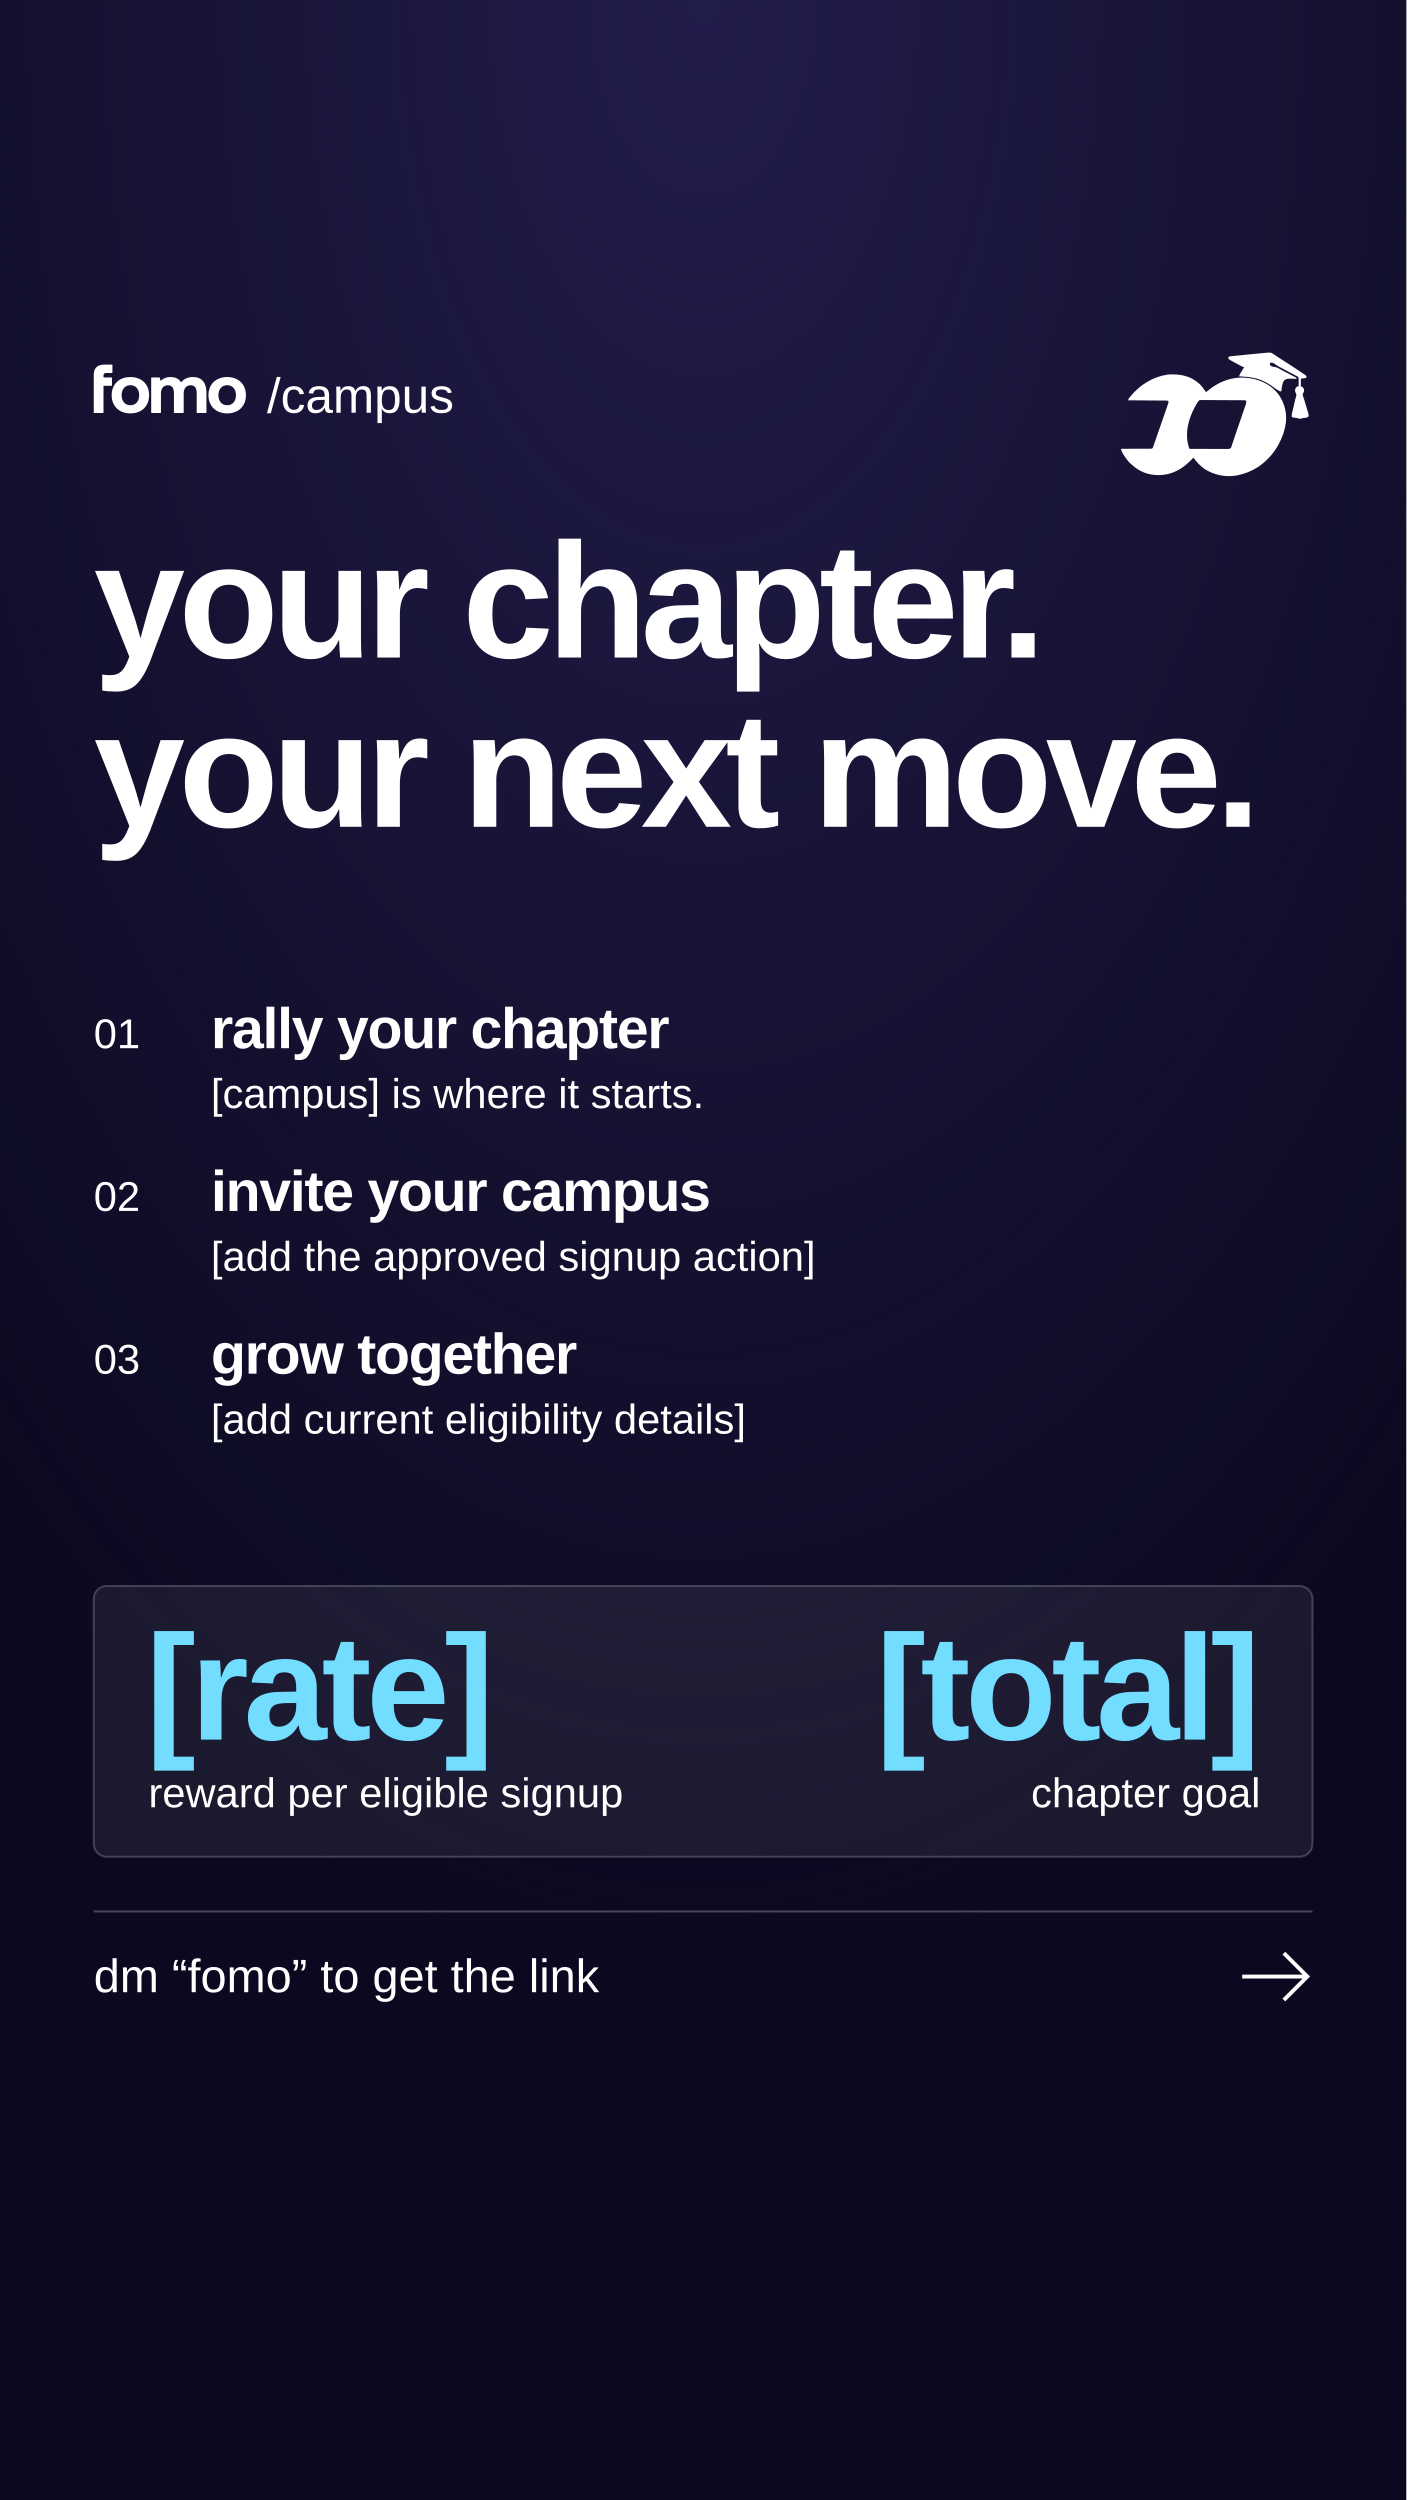
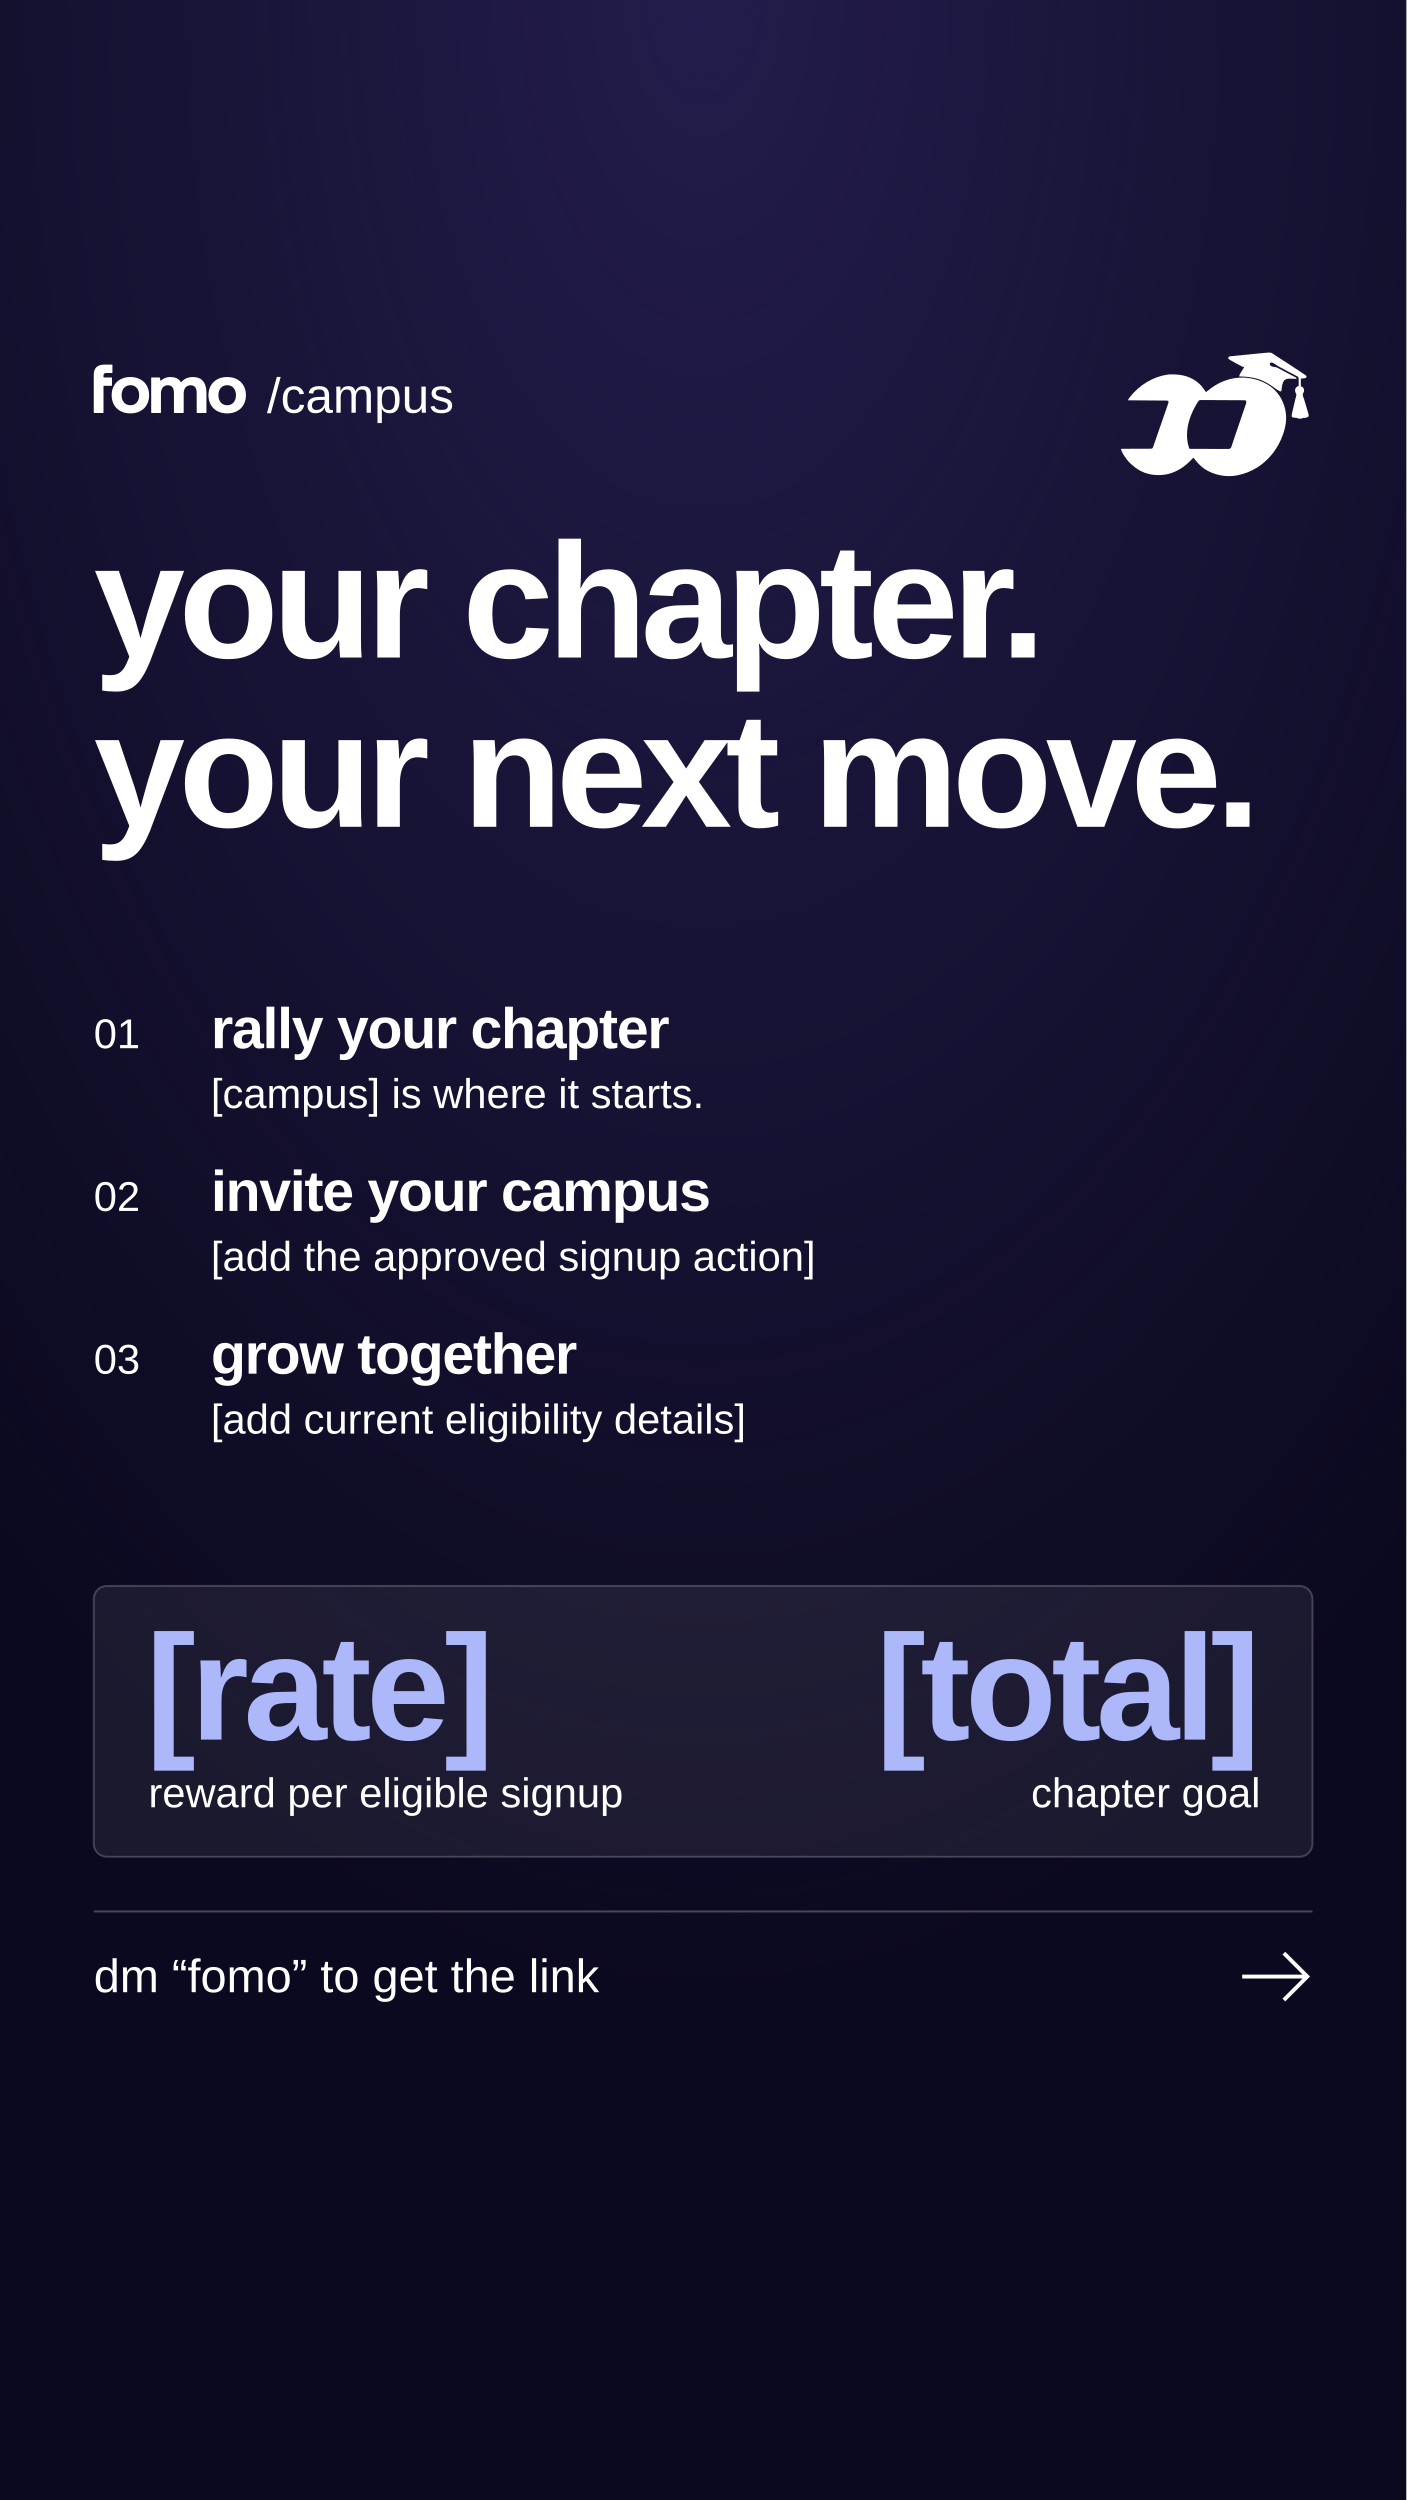
<svg xmlns="http://www.w3.org/2000/svg" xmlns:xlink="http://www.w3.org/1999/xlink" width="1080" height="1920" viewBox="0 0 1080 1920" role="img" aria-labelledby="title description">
  <defs>
    <style>text{font-family:Aeonik,Arial,sans-serif}</style>
    <symbol id="fomo-campus-mark" viewBox="0 0 620 415">
      <g fill="currentColor" fill-rule="evenodd">
        <path d="M0 0 C0.381 0.25 0.381 0.25 2.306 1.515 C3.878 2.55 5.442 3.598 6.998 4.657 C9.732 6.515 12.509 8.298 15.292 10.079 C17.399 11.43 19.495 12.796 21.59 14.164 C24.88 16.307 28.187 18.422 31.504 20.523 C49.106 31.686 66.441 43.242 83.757 54.843 C87.17 57.13 90.585 59.413 94.013 61.676 C94.574 62.047 95.136 62.418 95.714 62.8 C97.17 63.763 98.628 64.722 100.087 65.682 C102.25 67.187 102.25 67.187 104.25 69.188 C104.125 71.688 104.125 71.688 103.25 74.188 C99.92 76.466 96.412 76.605 92.5 76.812 C91.469 76.874 91.469 76.874 86.25 77.188 C86.25 85.438 86.25 93.688 86.25 102.188 C87.57 102.517 88.89 102.847 90.25 103.188 C93.186 105.388 95.078 107.671 96.25 111.188 C96.961 116.546 96.293 120.019 93.027 124.352 C90.708 129.829 95.015 138.1 96.688 143.375 C99.934 153.769 103.084 164.192 106.126 174.648 C106.582 176.211 107.043 177.773 107.508 179.334 C108.163 181.539 108.804 183.747 109.441 185.957 C109.64 186.614 109.838 187.272 110.043 187.949 C111.102 191.689 111.539 194.473 110.25 198.188 C104.979 201.712 99.412 202.434 93.25 202.188 C92.944 202.349 92.944 202.349 91.395 203.164 C88.732 204.435 86.752 204.454 83.812 204.438 C82.886 204.443 81.959 204.448 81.004 204.453 C78.072 204.17 75.954 203.315 73.25 202.188 C71.039 201.879 71.039 201.879 68.875 201.75 C59.926 200.789 59.926 200.789 57.25 198.188 C56.676 190.935 59.254 183.051 60.902 176.047 C61.166 174.91 61.428 173.773 61.691 172.635 C62.238 170.271 62.788 167.908 63.343 165.546 C64.049 162.533 64.748 159.518 65.444 156.502 C66.114 153.6 66.79 150.698 67.465 147.797 C67.589 147.259 67.589 147.259 68.219 144.539 C70.17 136.237 70.17 136.237 71.436 132.618 C72.439 129.624 72.221 128.175 71.25 125.188 C70.734 124.259 70.219 123.331 69.688 122.375 C67.648 117.853 67.231 113.939 68.977 109.227 C71.014 105.3 73.119 103.036 77.25 101.188 C77.91 101.188 78.57 101.188 79.25 101.188 C79.33 97.308 79.35 93.434 79.317 89.554 C79.314 88.237 79.327 86.92 79.356 85.603 C79.581 74.805 79.581 74.805 76.586 71.166 C74.22 69.539 71.868 68.365 69.25 67.188 C67.39 66.189 65.532 65.186 63.676 64.18 C62.166 63.406 60.657 62.632 59.143 61.865 C56.393 60.469 53.652 59.054 50.91 57.641 C50.353 57.354 49.796 57.067 49.223 56.772 C41.778 52.927 34.443 48.882 27.102 44.844 C24.172 43.233 21.236 41.643 18.273 40.094 C12.833 37.246 7.855 34.277 3.02 30.48 C-0.601 27.835 -4.037 26.039 -8.625 26.438 C-10.75 27.188 -10.75 27.188 -11.75 28.188 C-12.125 31 -12.125 31 -11.75 34.188 C-7.513 38.673 -2.735 40.104 3.273 40.398 C9.259 41.042 13.924 43.743 19.125 46.625 C20.657 47.45 22.189 48.275 23.722 49.099 C25.262 49.929 26.798 50.767 28.334 51.605 C31.714 53.44 35.119 55.223 38.531 56.998 C41.6 58.598 44.657 60.22 47.714 61.844 C50.058 63.086 52.407 64.318 54.756 65.549 C57.322 66.898 59.879 68.263 62.438 69.625 C62.925 69.879 62.925 69.879 65.395 71.166 C66.289 71.646 67.184 72.126 68.105 72.621 C68.906 73.044 69.707 73.468 70.532 73.904 C71.099 74.328 71.666 74.751 72.25 75.188 C72.25 76.177 72.25 77.168 72.25 78.188 C71.151 78.125 70.052 78.063 68.92 77.999 C43.085 76.883 43.085 76.883 34.25 82.188 C27.439 89.664 26.212 102.172 25.144 111.841 C24.906 113.925 24.906 113.925 24.25 117.188 C21.25 118.188 21.25 118.188 18.527 116.992 C17.406 116.363 16.294 115.718 15.188 115.062 C14.58 114.71 13.972 114.357 13.346 113.994 C8.089 110.861 3.173 107.315 -1.75 103.688 C-9.148 98.237 -16.625 93.466 -24.75 89.188 C-25.316 88.881 -25.883 88.575 -26.466 88.259 C-52.526 74.198 -80.598 71.188 -109.75 70.188 C-108.162 64.183 -104.98 59.26 -101.75 54 C-101.203 53.098 -100.657 52.197 -100.094 51.268 C-95.861 44.3 -95.861 44.3 -93.75 41.188 C-94.612 40.923 -95.473 40.659 -96.361 40.387 C-99.744 39.256 -102.842 37.695 -105.969 35.992 C-106.545 35.683 -107.121 35.375 -107.714 35.056 C-109.562 34.063 -111.406 33.063 -113.25 32.062 C-114.516 31.379 -115.782 30.696 -117.048 30.013 C-123.518 26.517 -129.979 23.004 -136.375 19.375 C-136.646 19.222 -136.646 19.222 -138.018 18.447 C-140.228 17.172 -141.932 16.005 -143.75 14.188 C-144 11.688 -144 11.688 -143.75 9.188 C-141.368 6.806 -140.56 6.841 -137.29 6.505 C-136.35 6.404 -135.41 6.303 -134.442 6.199 C-133.924 6.148 -133.924 6.148 -131.301 5.891 C-130.209 5.776 -129.117 5.662 -127.991 5.545 C-124.98 5.23 -121.968 4.927 -118.955 4.627 C-116.426 4.374 -113.899 4.115 -111.371 3.855 C-103.213 3.02 -95.052 2.208 -86.891 1.4 C-84.737 1.186 -82.584 0.972 -80.43 0.757 C-71.143 -0.17 -61.855 -1.084 -52.566 -1.986 C-50.513 -2.186 -48.46 -2.388 -46.408 -2.591 C-43.148 -2.912 -39.887 -3.226 -36.627 -3.536 C-34.875 -3.703 -33.123 -3.877 -31.372 -4.051 C-8.751 -6.169 -8.751 -6.169 0 0 Z " fill="currentColor" transform="translate(496.75,16.8125)" id="graduation-cap" />
        <path d="M0 0 C0.334 -0.005 0.334 -0.005 2.026 -0.03 C35.306 -0.419 64.488 6.477 89.801 29.238 C90.184 29.581 90.184 29.581 92.125 31.312 C98.284 37.128 102.994 43.789 107.761 50.741 C109.059 52.61 110.417 54.431 111.801 56.238 C112.456 55.693 113.11 55.148 113.785 54.586 C135.692 36.436 158.906 22.309 186.801 15.238 C187.536 15.044 188.272 14.849 189.029 14.648 C222.008 6.26 258.766 9.745 289.801 23.238 C290.489 23.536 291.178 23.833 291.887 24.14 C315.49 34.578 335.991 51.705 348.801 74.238 C349.161 74.872 349.521 75.506 349.893 76.159 C365.526 104.281 369.958 135.83 362.801 167.238 C362.629 167.999 362.458 168.76 362.281 169.544 C350.348 221.049 318.521 267.61 273.594 295.941 C254.204 307.791 234.057 315.773 211.801 320.238 C211.502 320.298 211.502 320.298 209.992 320.602 C174.894 327.278 137.487 319.563 107.488 300.426 C93.103 290.303 82.155 278.326 71.801 264.238 C68.857 267.165 65.943 270.117 63.051 273.094 C43.793 292.806 22.475 307.371 -4.262 314.988 C-4.609 315.088 -4.609 315.088 -6.369 315.591 C-17.371 318.551 -28.393 319.631 -39.762 319.613 C-40.365 319.613 -40.969 319.612 -41.591 319.612 C-72.15 319.486 -100.351 308.257 -122.715 287.512 C-124.06 286.281 -125.416 285.061 -126.829 283.909 C-131.425 280.147 -135.019 276.047 -138.574 271.301 C-138.854 270.931 -138.854 270.931 -140.267 269.058 C-147.312 259.582 -155.16 248.829 -158.199 237.238 C-157.199 236.238 -157.199 236.238 -155.554 236.114 C-155.195 236.114 -155.195 236.114 -153.379 236.114 C-152.557 236.111 -151.735 236.109 -150.889 236.106 C-149.981 236.108 -149.073 236.11 -148.137 236.112 C-147.662 236.111 -147.662 236.111 -145.255 236.107 C-143.182 236.103 -141.109 236.101 -139.036 236.1 C-134.637 236.097 -130.239 236.075 -125.84 236.055 C-117.64 236.017 -109.441 235.985 -101.241 235.988 C-95.547 235.99 -89.853 235.965 -84.159 235.926 C-81.984 235.915 -79.81 235.914 -77.635 235.922 C-74.596 235.931 -71.559 235.91 -68.52 235.882 C-67.616 235.892 -66.712 235.902 -65.781 235.913 C-63.48 235.874 -61.431 235.795 -59.199 235.238 C-57.222 232.975 -57.222 232.975 -56.199 230.238 C-56.049 229.877 -56.049 229.877 -55.287 228.046 C-55.034 227.307 -54.781 226.568 -54.52 225.807 C-54.225 224.954 -53.929 224.101 -53.625 223.222 C-53.313 222.303 -53.001 221.384 -52.68 220.438 C-52.345 219.467 -52.01 218.496 -51.665 217.495 C-50.567 214.307 -49.477 211.116 -48.387 207.926 C-47.618 205.689 -46.848 203.452 -46.078 201.216 C-45.688 200.085 -45.299 198.955 -44.91 197.824 C-44.717 197.263 -44.523 196.703 -44.324 196.125 C-43.737 194.417 -43.149 192.708 -42.562 191 C-39.445 181.928 -36.273 172.877 -33.085 163.829 C-30.438 156.305 -27.818 148.772 -25.199 141.238 C-25.01 140.693 -25.01 140.693 -24.05 137.935 C-21.733 131.275 -19.426 124.611 -17.137 117.941 C-16.101 114.925 -15.062 111.911 -14.015 108.9 C-12.847 105.543 -11.696 102.18 -10.547 98.816 C-10.192 97.805 -9.838 96.793 -9.473 95.751 C-9.315 95.284 -9.315 95.284 -8.516 92.923 C-8.236 92.111 -7.956 91.299 -7.668 90.462 C-7.144 87.979 -7.261 86.586 -8.199 84.238 C-10.694 82.991 -12.393 83.1 -15.185 83.08 C-16.24 83.07 -17.294 83.06 -18.381 83.05 C-19.554 83.044 -20.727 83.039 -21.901 83.033 C-23.133 83.023 -24.364 83.013 -25.596 83.003 C-28.945 82.976 -32.294 82.955 -35.643 82.935 C-39.141 82.913 -42.639 82.886 -46.137 82.859 C-52.764 82.809 -59.39 82.764 -66.016 82.721 C-73.559 82.672 -81.102 82.617 -88.645 82.561 C-104.163 82.447 -119.681 82.341 -135.199 82.238 C-135.199 78.256 -133.316 76.355 -130.949 73.363 C-130.725 73.077 -130.725 73.077 -129.591 71.629 C-99.67 33.987 -57.047 7.132 -9.063 0.45 C-6.043 0.107 -3.037 0.037 0 0 Z M85.796 87.473 C85.467 88.055 85.139 88.638 84.801 89.238 C84.204 90.127 83.608 91.016 82.993 91.931 C81.328 94.816 79.668 97.702 78.051 100.613 C77.748 101.154 77.446 101.696 77.135 102.253 C56.446 139.508 44.401 184.136 55.855 226.273 C58.318 234.756 58.318 234.756 59.801 236.238 C61.436 236.341 63.077 236.373 64.716 236.379 C65.248 236.382 65.248 236.382 67.94 236.396 C69.13 236.397 70.319 236.398 71.509 236.399 C72.754 236.404 73.999 236.409 75.244 236.414 C78.634 236.428 82.025 236.434 85.415 236.438 C87.533 236.441 89.65 236.446 91.767 236.45 C98.388 236.464 105.009 236.473 111.629 236.477 C119.278 236.482 126.927 236.499 134.576 236.528 C140.483 236.55 146.39 236.56 152.298 236.561 C155.828 236.562 159.358 236.568 162.889 236.586 C166.21 236.602 169.532 236.605 172.854 236.596 C174.073 236.595 175.292 236.599 176.511 236.609 C178.175 236.622 179.84 236.614 181.505 236.606 C181.971 236.607 181.971 236.607 184.328 236.61 C187.274 236.167 188.63 235.243 190.801 233.238 C191.826 231.269 191.826 231.269 192.577 228.99 C192.87 228.127 193.162 227.263 193.463 226.373 C193.766 225.431 194.07 224.49 194.383 223.52 C194.714 222.531 195.045 221.542 195.385 220.524 C196.286 217.828 197.174 215.128 198.058 212.427 C198.991 209.588 199.939 206.754 200.887 203.919 C201.273 202.767 201.658 201.614 202.044 200.462 C202.235 199.888 202.427 199.315 202.624 198.725 C203.21 196.972 203.793 195.219 204.377 193.465 C207.713 183.444 211.177 173.469 214.683 163.506 C220.927 145.762 227.018 127.969 232.861 110.088 C233.957 106.744 235.087 103.418 236.28 100.107 C236.399 99.771 236.399 99.771 237.001 98.067 C237.451 96.798 237.911 95.532 238.385 94.271 C239.795 90.248 239.98 87.345 238.801 83.238 C236.124 81.9 234.056 82.094 231.058 82.071 C230.464 82.065 229.871 82.059 229.259 82.053 C227.261 82.035 225.264 82.024 223.267 82.014 C221.838 82.002 220.409 81.991 218.98 81.979 C214.279 81.943 209.579 81.917 204.879 81.895 C204.079 81.891 203.28 81.887 202.456 81.883 C194.917 81.846 187.378 81.815 179.839 81.793 C170.194 81.766 160.549 81.715 150.904 81.633 C144.124 81.577 137.344 81.548 130.563 81.539 C126.512 81.533 122.463 81.515 118.413 81.468 C114.601 81.424 110.79 81.413 106.977 81.428 C105.58 81.428 104.183 81.416 102.786 81.39 C90.014 81.172 90.014 81.172 85.796 87.473 Z " fill="currentColor" transform="translate(170.1992,80.76172)" id="fomo-eyes" />
      </g>
    </symbol>
    <symbol id="fomo-wordmark" viewBox="0 0 352 113">
      <path d="M0.003 23.325C0.003 8.468 7.991 0 24.923 0H42.105C42.675 0 43.134 0.46 43.134 1.029V18.462C43.134 19.031 42.675 19.49 42.105 19.49H28.757C24.443 19.49 22.526 21.408 22.526 25.561V28.685C22.526 29.255 22.985 29.714 23.555 29.714H41.076C41.646 29.714 42.105 30.174 42.105 30.743V48.014C42.105 48.584 41.646 49.043 41.076 49.043H23.555C22.985 49.043 22.526 49.503 22.526 50.072V110.797C22.526 111.366 22.066 111.826 21.497 111.826H1.029C0.46 111.826 0 111.366 0 110.797V23.325H0.003Z" fill="currentColor" />
      <path d="M41.381 70.769C41.381 45.528 58.636 28.757 84.673 28.757C110.711 28.757 127.965 45.531 127.965 70.769C127.965 96.008 110.711 112.782 84.673 112.782C58.636 112.782 41.381 96.008 41.381 70.769ZM104.959 70.769C104.959 57.192 97.291 47.606 84.67 47.606C72.049 47.606 64.384 57.192 64.384 70.769C64.384 84.347 72.052 93.933 84.67 93.933C97.287 93.933 104.959 84.347 104.959 70.769Z" fill="currentColor" />
      <path d="M260.369 65.978V110.796C260.369 111.366 259.909 111.825 259.34 111.825H238.872C238.302 111.825 237.843 111.366 237.843 110.796V65.817C237.843 53.995 233.371 47.767 223.785 47.767C214.199 47.767 207.491 54.794 207.81 67.415V110.796C207.81 111.366 207.35 111.825 206.781 111.825H186.313C185.744 111.825 185.284 111.366 185.284 110.796V65.817C185.284 53.995 180.812 47.767 171.065 47.767C161.318 47.767 155.251 55.117 155.251 66.616V110.796C155.251 111.366 154.792 111.825 154.222 111.825H133.754C133.185 111.825 132.725 111.366 132.725 110.796V30.746C132.725 30.177 133.185 29.717 133.754 29.717H151.571C152.044 29.717 152.456 30.039 152.569 30.495L154.088 36.58C154.246 37.211 155.028 37.447 155.501 37.002C160.183 32.615 166.476 28.757 177.451 28.757C186.961 28.757 195.882 31.703 201.246 40.284C201.565 40.791 202.281 40.836 202.652 40.362C208.307 33.136 217.317 28.757 229.687 28.757C245.662 28.757 260.358 37.063 260.358 65.978H260.369Z" fill="currentColor" />
      <path d="M265.029 70.769C265.029 45.528 282.284 28.757 308.321 28.757C334.359 28.757 351.613 45.531 351.613 70.769C351.613 96.008 334.359 112.782 308.321 112.782C282.284 112.782 265.029 96.008 265.029 70.769ZM328.607 70.769C328.607 57.192 320.939 47.606 308.318 47.606C295.697 47.606 288.032 57.192 288.032 70.769C288.032 84.347 295.7 93.933 308.318 93.933C320.935 93.933 328.607 84.347 328.607 70.769Z" fill="currentColor" />
    </symbol>
    <radialGradient id="glow" cx="0.5" cy="0" r="0.8">
      <stop stop-color="#221D4B" stop-opacity="1" />
      <stop offset="1" stop-color="#221D4B" stop-opacity="0" />
    </radialGradient>
  </defs>
  <g id="background">
    <rect width="1080" height="1920" fill="#0B091F" />
    <rect width="1080" height="1920" fill="url(#glow)" />
  </g>
  <g id="brand" color="#FFFFFF">
    <use href="#fomo-wordmark" xlink:href="#fomo-wordmark" x="72" y="280" width="117" height="37.560" />
    <text x="205" y="317" font-size="38" fill="#FFFFFF" font-weight="500">/campus</text>
    <use href="#fomo-campus-mark" xlink:href="#fomo-campus-mark" x="858" y="268" width="150" height="100.403" />
  </g>
  <g id="editable-invitation-headline">
    <text x="72" y="505" font-size="126" fill="#FFFFFF" font-weight="700" letter-spacing="-5">your chapter.</text>
    <text x="72" y="635" font-size="126" fill="#FFFFFF" font-weight="700" letter-spacing="-5">your next move.</text>
  </g>
  <g id="editable-three-steps">
    <g id="step-1">
      <text x="72" y="805" font-size="32" fill="#FFFFFF" font-weight="500">01</text>
      <text x="162" y="805" font-size="44" fill="#FFFFFF" font-weight="700" letter-spacing="-1">rally your chapter</text>
      <text x="162" y="851" font-size="32" fill="#FFFFFF" font-weight="400">[campus] is where it starts.</text>
    </g>
    <g id="step-2">
      <text x="72" y="930" font-size="32" fill="#FFFFFF" font-weight="500">02</text>
      <text x="162" y="930" font-size="44" fill="#FFFFFF" font-weight="700" letter-spacing="-1">invite your campus</text>
      <text x="162" y="976" font-size="32" fill="#FFFFFF" font-weight="400">[add the approved signup action]</text>
    </g>
    <g id="step-3">
      <text x="72" y="1055" font-size="32" fill="#FFFFFF" font-weight="500">03</text>
      <text x="162" y="1055" font-size="44" fill="#FFFFFF" font-weight="700" letter-spacing="-1">grow together</text>
      <text x="162" y="1101" font-size="32" fill="#FFFFFF" font-weight="400">[add current eligibility details]</text>
    </g>
  </g>
  <g id="editable-approved-offer">
    <rect id="reward-panel" x="72" y="1218" width="936" height="208" rx="10" fill="#FFFFFF" fill-opacity="0.07" stroke="#FFFFFF" stroke-opacity=".2" stroke-width="1.5" />
-     <text x="112" y="1336" font-size="115" fill="#72DDFF" font-weight="700" letter-spacing="-4">[rate]</text>
-     <text x="968" y="1336" font-size="115" fill="#72DDFF" font-weight="700" text-anchor="end" letter-spacing="-4">[total]</text>
+     <text x="112" y="1336" font-size="115" fill="#ACB8F9" font-weight="700" letter-spacing="-4">[rate]</text>
+     <text x="968" y="1336" font-size="115" fill="#ACB8F9" font-weight="700" text-anchor="end" letter-spacing="-4">[total]</text>
    <text x="114" y="1388" font-size="32" fill="#FFFFFF" font-weight="400">reward per eligible signup</text>
    <text x="968" y="1388" font-size="32" fill="#FFFFFF" font-weight="400" text-anchor="end">chapter goal</text>
  </g>
  <g id="editable-call-to-action">
    <path d="M72 1468 H1008" fill="none" stroke="#FFFFFF" stroke-opacity=".25" stroke-width="1.5" />
    <text x="72" y="1530" font-size="36" fill="#FFFFFF" font-weight="500">dm “fomo” to get the link</text>
    <path d="M954 1518 H1004 M986 1500 L1004 1518 L986 1536" fill="none" stroke="#FFFFFF" stroke-width="3" />
  </g>
</svg>
